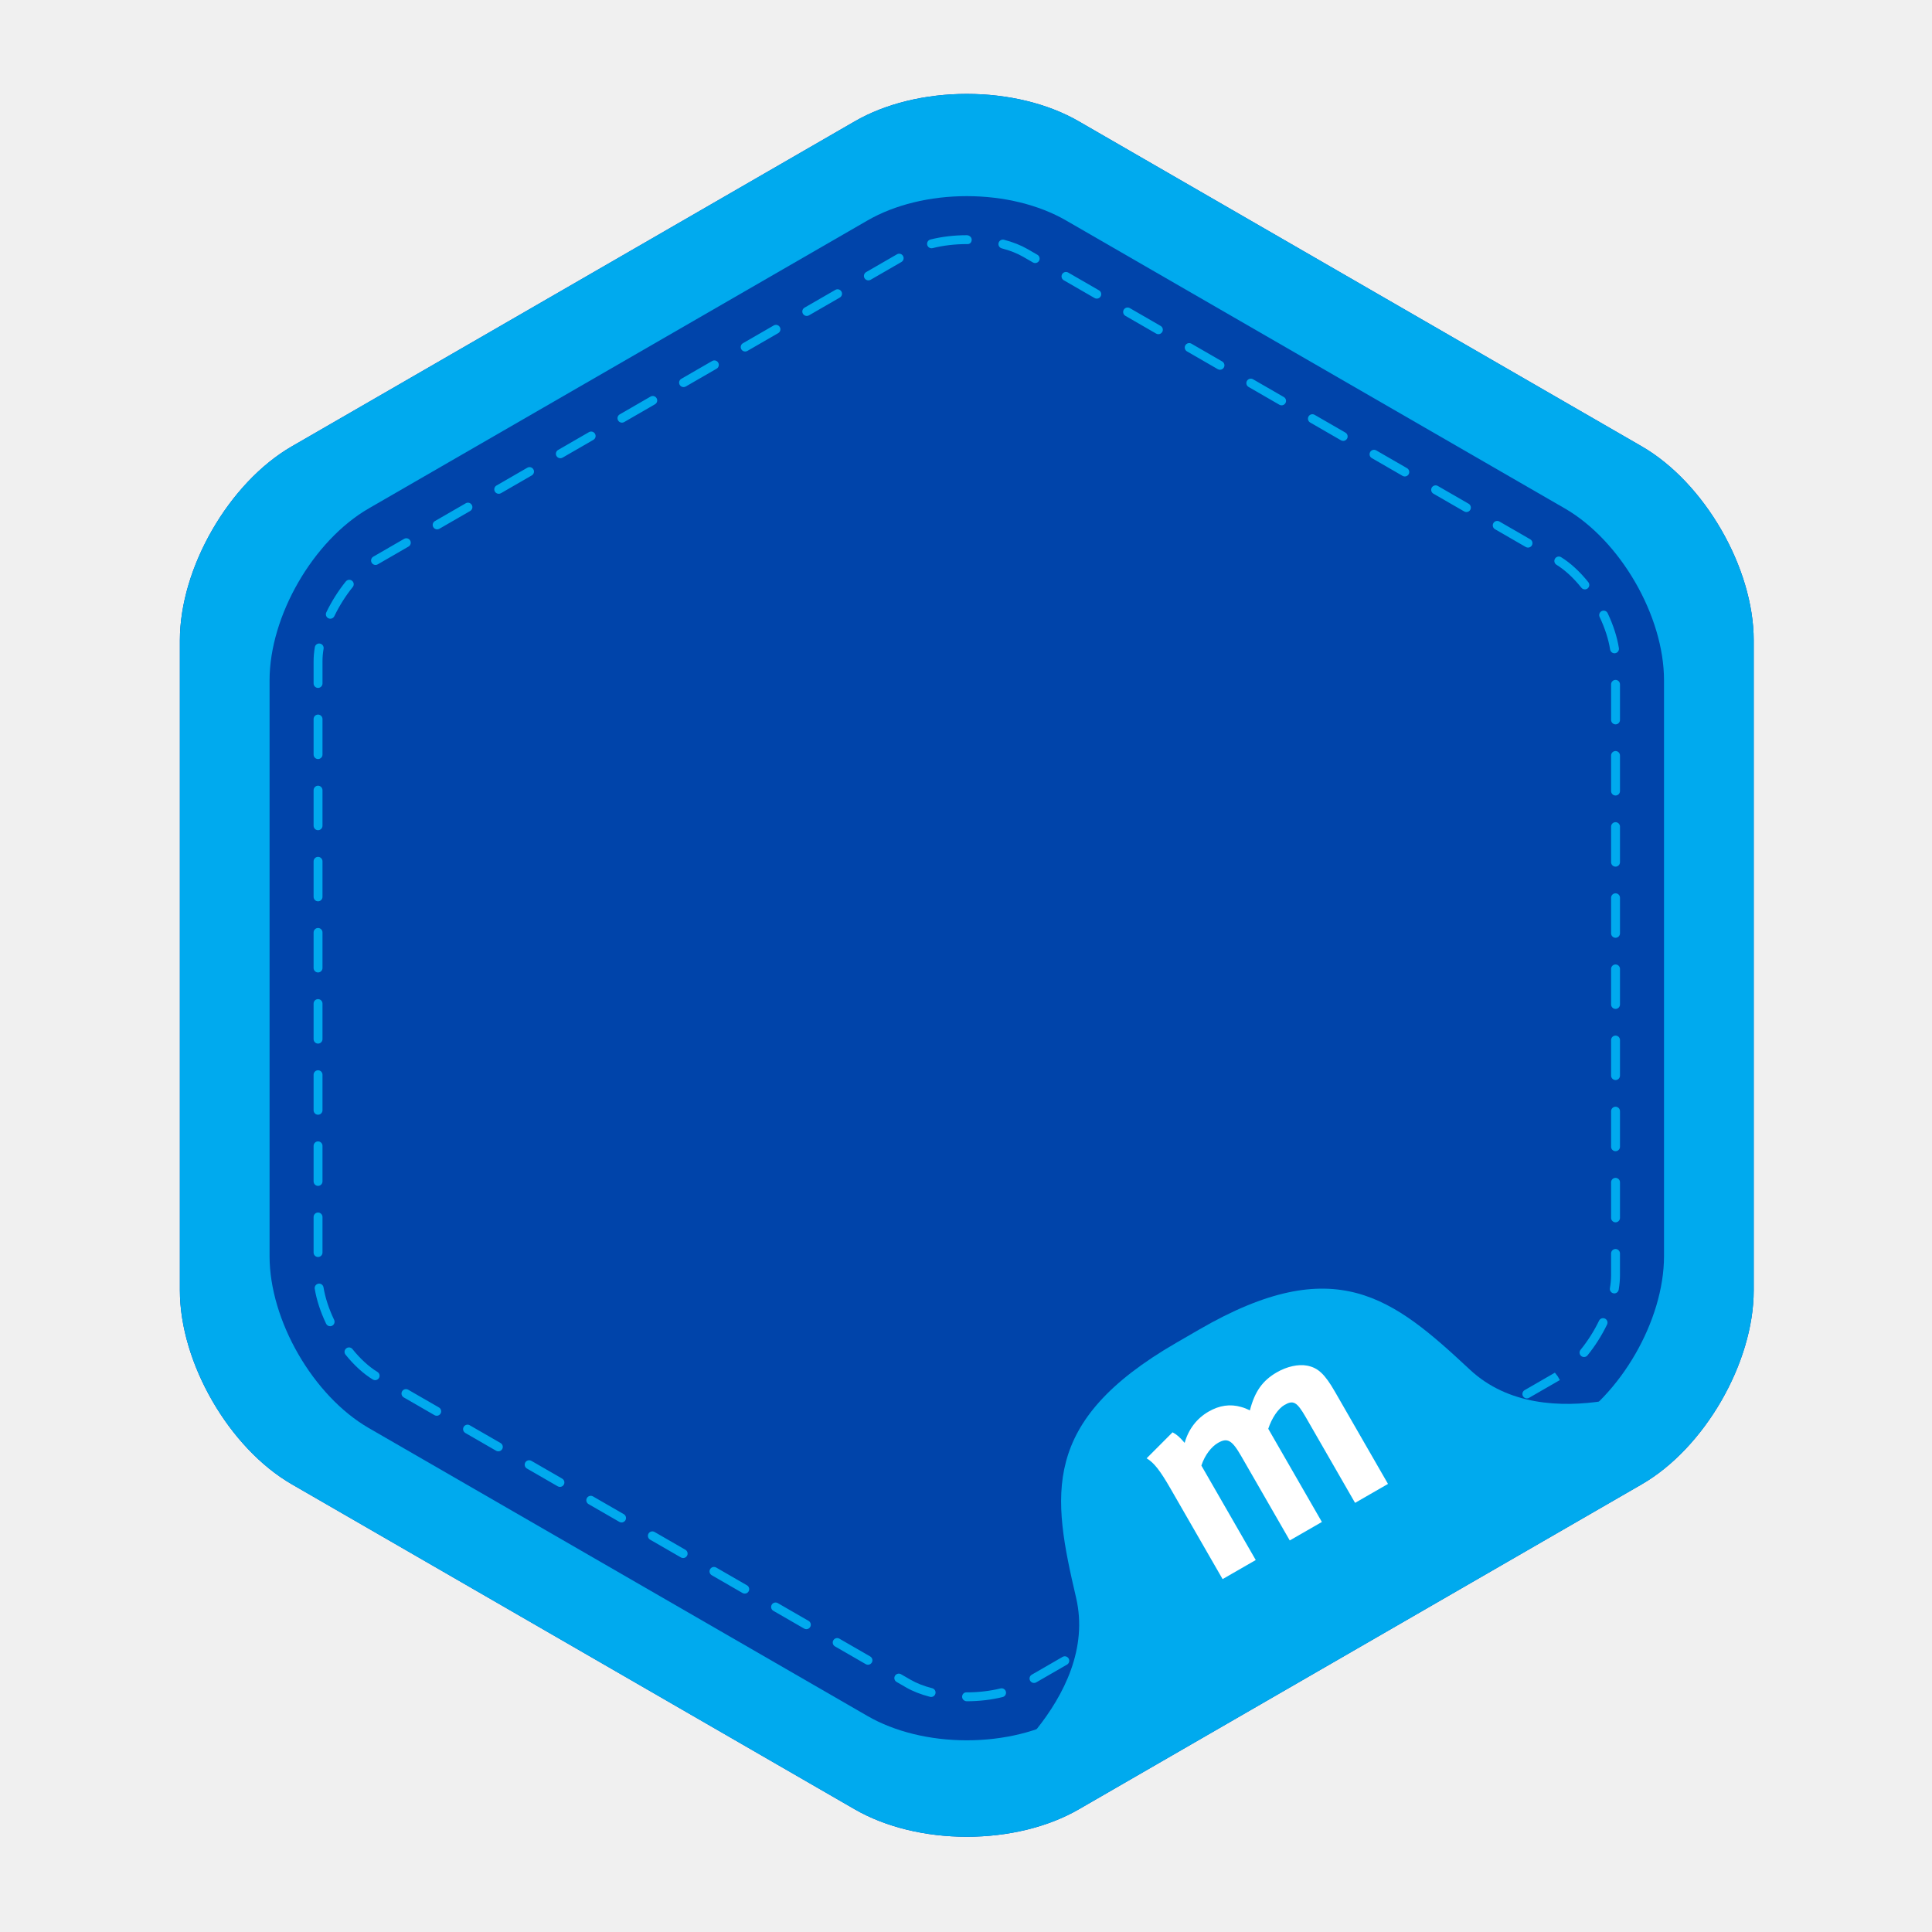
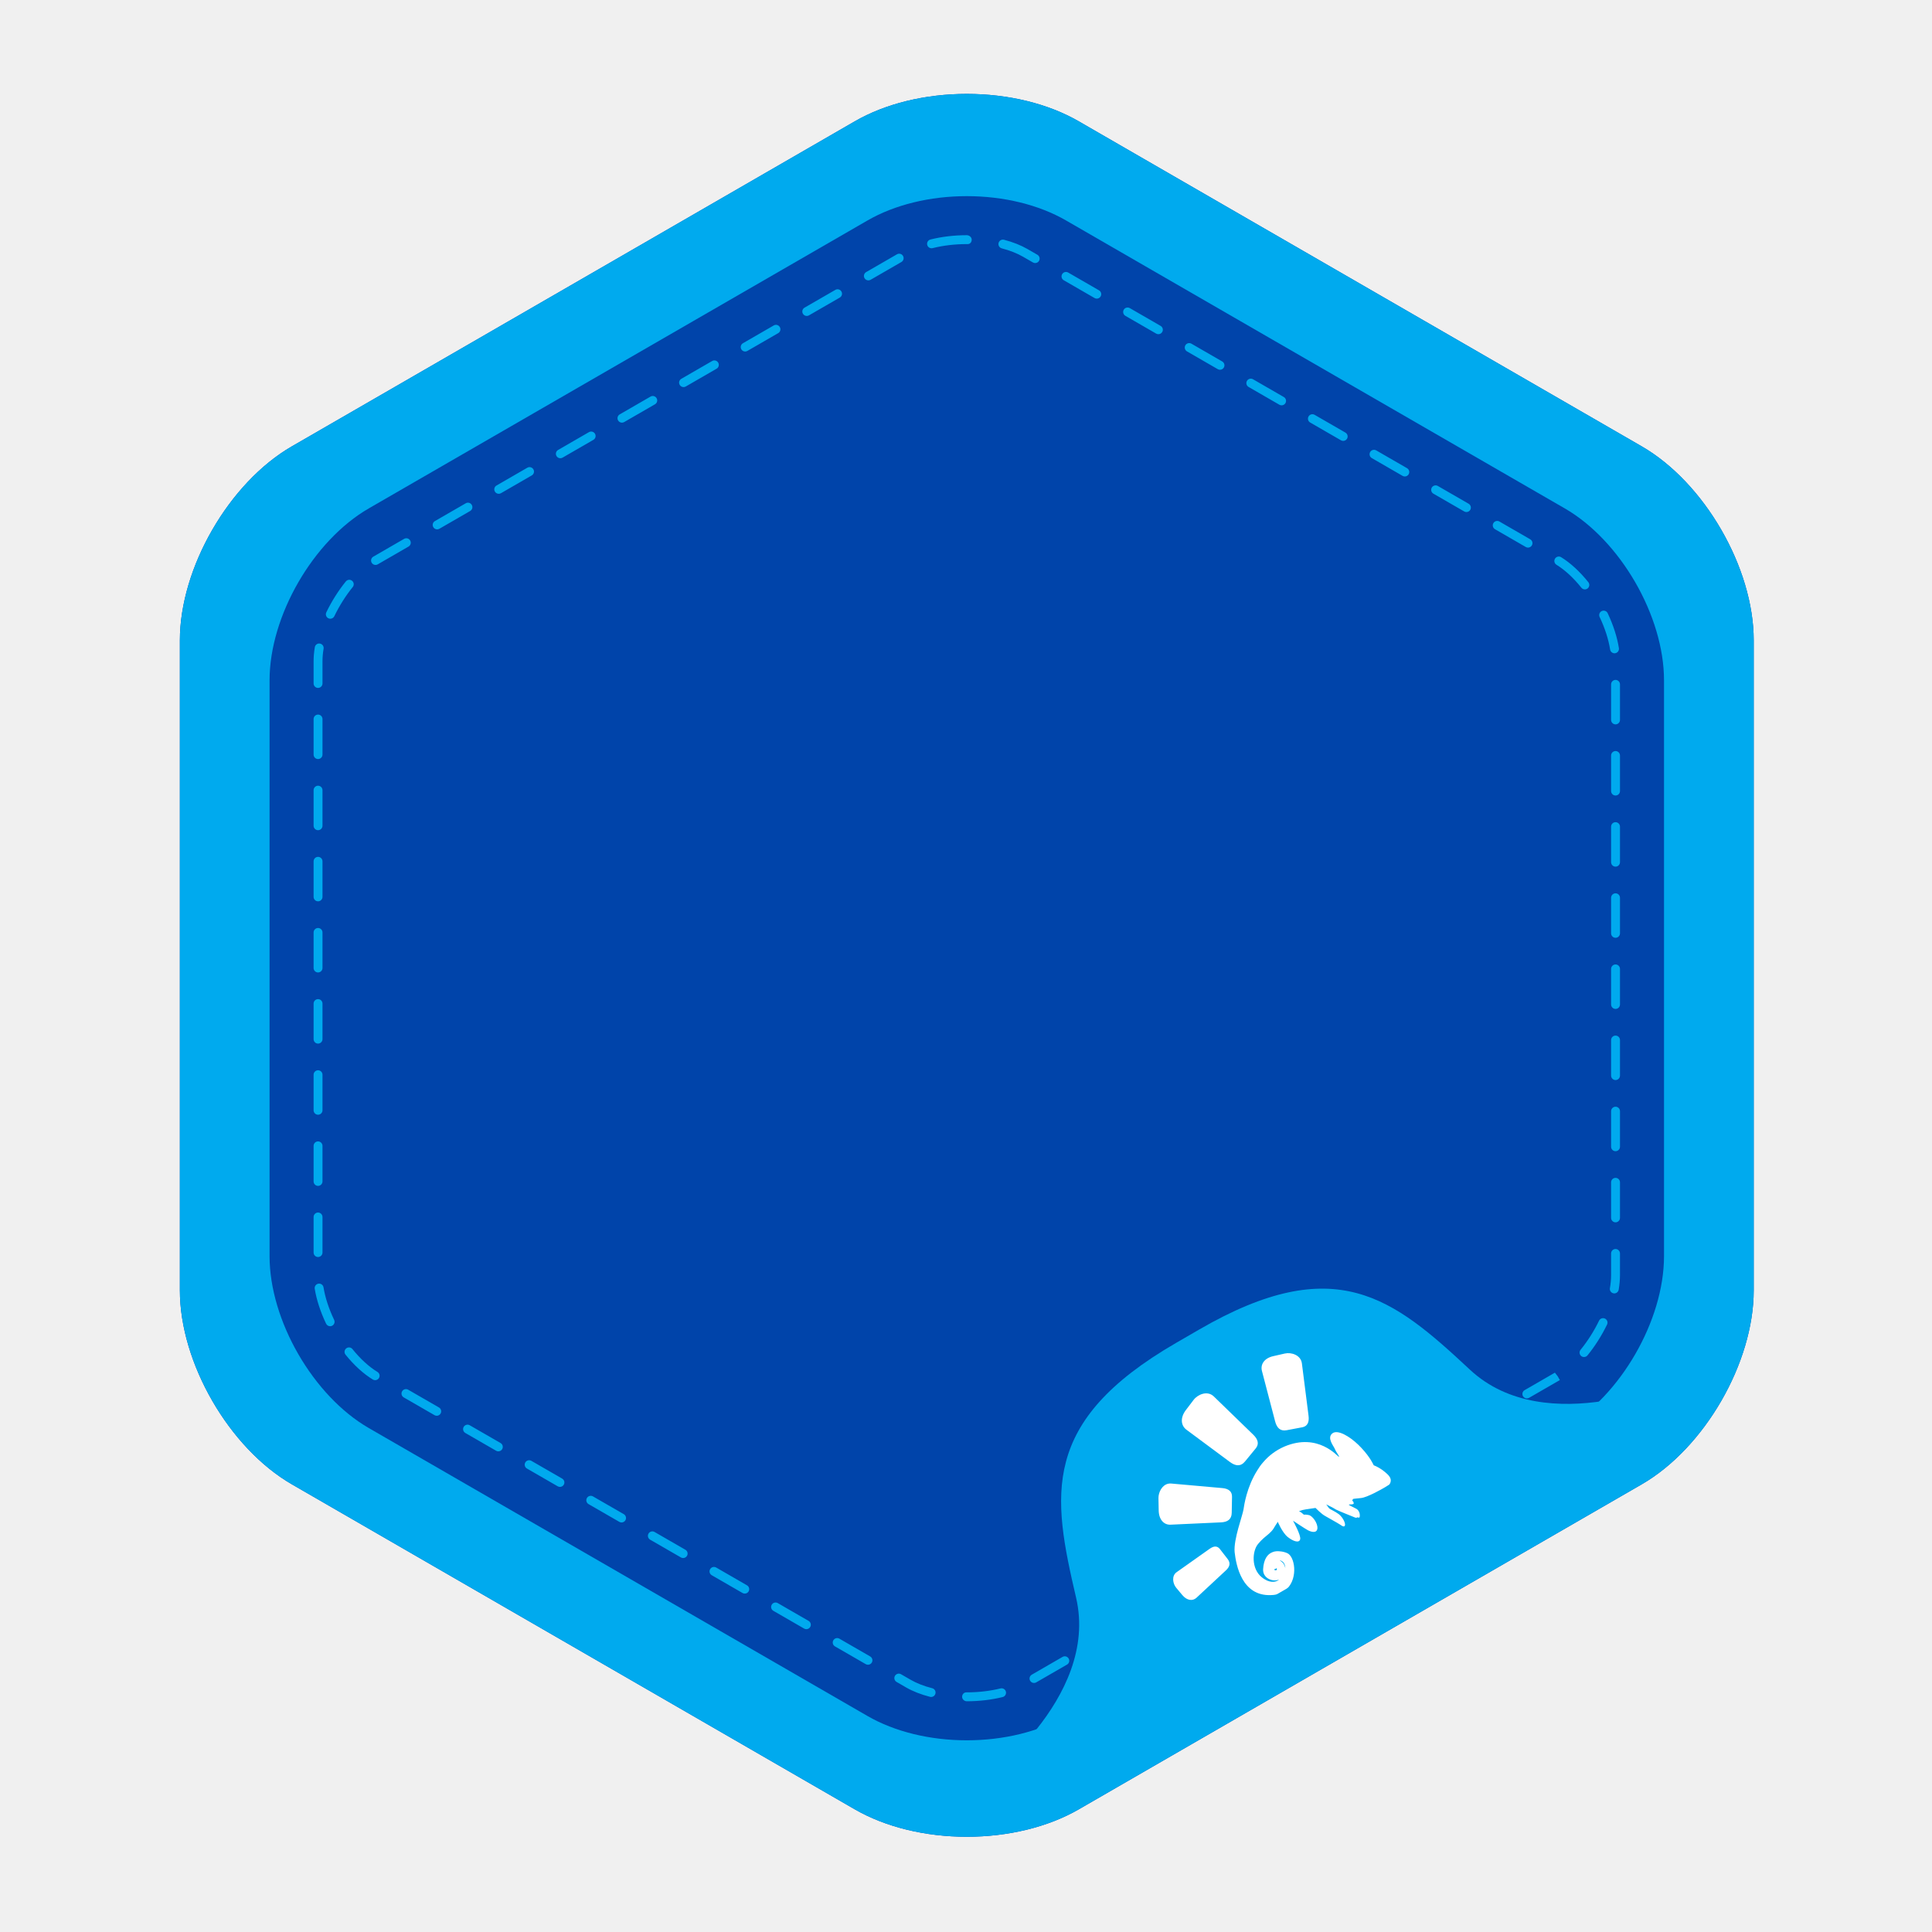
<svg xmlns="http://www.w3.org/2000/svg" xmlns:xlink="http://www.w3.org/1999/xlink" version="1.0" x="0px" y="0px" width="512px" height="512px" viewBox="15 5 200 220" xml:space="preserve">
  <defs>
    <style id="palette">
			
				.color-background { fill: #04A; }
				.color-stitching { fill: #0AE; }
				.color-border { fill: #0AE; }
				.color-detail { fill: #FFF; }
			
		</style>
    <path id="backgroundShape" d="M115.089,214.155c-4.736,0-9.265-1.109-12.754-3.123l-64.099-37.009            c-7.151-4.13-12.754-13.833-12.754-22.091V77.917c0-8.26,5.603-17.962,12.754-22.092            l64.099-37.009c3.489-2.014,8.018-3.122,12.754-3.122c4.737,0,9.268,1.108,12.753,3.122            l64.102,37.009c7.15,4.13,12.754,13.832,12.754,22.092            v74.016c0,8.258-5.604,17.961-12.754,22.091l-64.102,37.008            C124.357,213.045,119.826,214.155,115.089,214.155z" />
  </defs>
  <g id="background" class="color-background">
    <use xlink:href="#backgroundShape" />
  </g>
  <g id="mask" />
  <path id="stitching" class="color-stitching optional" title="Stitching" d="M115.089,198.725c-0.28,0-0.531-0.227-0.531-0.506c0-0.28,0.201-0.508,0.481-0.508h0.05           c1.333,0,2.661-0.154,3.841-0.447c0.271-0.066,0.545,0.098,0.613,0.369c0.067,0.271-0.098,0.546-0.369,0.613           C117.915,198.56,116.503,198.725,115.089,198.725z M111.029,198.237c-0.042,0-0.084-0.005-0.126-0.016           c-1.038-0.268-1.952-0.626-2.719-1.066l-1.09-0.631c-0.242-0.14-0.325-0.449-0.185-0.691c0.14-0.242,0.448-0.326,0.69-0.186           l1.091,0.629c0.686,0.396,1.515,0.721,2.464,0.965c0.27,0.069,0.434,0.346,0.363,0.616           C111.459,198.086,111.253,198.237,111.029,198.237z M122.744,196.642c-0.175,0-0.345-0.091-0.439-0.253           c-0.14-0.242-0.057-0.553,0.186-0.691l3.507-2.025c0.241-0.139,0.551-0.057,0.691,0.188c0.141,0.241,0.058,0.551-0.186,0.69           l-3.507,2.024C122.917,196.622,122.83,196.642,122.744,196.642z M103.838,194.567c-0.086,0-0.173-0.021-0.253-0.068l-3.507-2.023           c-0.242-0.141-0.325-0.449-0.186-0.691c0.141-0.242,0.45-0.326,0.691-0.186l3.507,2.023c0.242,0.142,0.326,0.449,0.187,0.692           C104.183,194.476,104.013,194.567,103.838,194.567z M129.76,192.593c-0.175,0-0.345-0.091-0.438-0.255           c-0.141-0.241-0.058-0.551,0.185-0.69l3.507-2.024c0.242-0.141,0.552-0.058,0.692,0.186c0.14,0.242,0.057,0.553-0.187,0.691           l-3.507,2.025C129.932,192.571,129.846,192.593,129.76,192.593z M96.823,190.517c-0.086,0-0.173-0.021-0.253-0.067l-3.508-2.024           c-0.241-0.14-0.324-0.449-0.186-0.69c0.14-0.244,0.45-0.328,0.692-0.188l3.507,2.025c0.242,0.141,0.325,0.449,0.186,0.691           C97.168,190.426,96.998,190.517,96.823,190.517z M136.776,188.542c-0.176,0-0.346-0.09-0.439-0.252           c-0.14-0.242-0.057-0.553,0.187-0.691l3.507-2.025c0.24-0.14,0.551-0.058,0.69,0.187c0.141,0.241,0.058,0.552-0.186,0.69           l-3.507,2.025C136.948,188.52,136.862,188.542,136.776,188.542z M89.808,186.465c-0.086,0-0.173-0.02-0.253-0.066l-3.507-2.025           c-0.242-0.139-0.325-0.448-0.185-0.69c0.14-0.243,0.449-0.325,0.69-0.187l3.507,2.025c0.242,0.141,0.325,0.449,0.187,0.691           C90.154,186.375,89.984,186.465,89.808,186.465z M143.79,184.493c-0.175,0-0.345-0.092-0.439-0.254           c-0.14-0.242-0.057-0.552,0.186-0.691l3.508-2.024c0.241-0.142,0.551-0.06,0.691,0.187c0.14,0.242,0.057,0.552-0.186,0.69           l-3.508,2.024C143.963,184.471,143.876,184.493,143.79,184.493z M82.793,182.417c-0.086,0-0.173-0.021-0.253-0.067l-3.508-2.024           c-0.242-0.141-0.325-0.449-0.187-0.691c0.14-0.242,0.45-0.326,0.692-0.186l3.508,2.024c0.242,0.14,0.325,0.448,0.187,0.69           C83.138,182.325,82.968,182.417,82.793,182.417z M150.805,180.442c-0.175,0-0.345-0.091-0.438-0.254           c-0.141-0.242-0.058-0.552,0.186-0.691l3.507-2.024c0.241-0.142,0.552-0.058,0.691,0.187c0.14,0.242,0.057,0.551-0.186,0.69           l-3.508,2.024C150.978,180.42,150.891,180.442,150.805,180.442z M75.779,178.366c-0.086,0-0.174-0.021-0.252-0.068l-3.509-2.023           c-0.241-0.141-0.324-0.449-0.186-0.691c0.14-0.242,0.45-0.326,0.692-0.186l3.508,2.023c0.242,0.142,0.325,0.449,0.186,0.691           C76.123,178.274,75.953,178.366,75.779,178.366z M157.821,176.392c-0.176,0-0.346-0.09-0.439-0.253           c-0.14-0.242-0.057-0.553,0.187-0.691l3.507-2.025c0.24-0.139,0.551-0.057,0.69,0.188c0.141,0.241,0.058,0.551-0.185,0.69           l-3.507,2.024C157.993,176.37,157.906,176.392,157.821,176.392z M68.762,174.315c-0.086,0-0.173-0.021-0.252-0.066l-3.508-2.025           c-0.242-0.141-0.325-0.449-0.186-0.691c0.139-0.242,0.448-0.324,0.691-0.186l3.508,2.025c0.242,0.14,0.325,0.449,0.187,0.69           C69.109,174.225,68.938,174.315,68.762,174.315z M164.835,172.342c-0.175,0-0.345-0.092-0.439-0.254           c-0.14-0.242-0.057-0.553,0.187-0.691l3.507-2.023c0.24-0.142,0.551-0.059,0.691,0.185c0.14,0.243,0.057,0.552-0.186,0.692           l-3.507,2.023C165.009,172.319,164.921,172.342,164.835,172.342z M61.747,170.266c-0.086,0-0.173-0.021-0.252-0.066l-3.508-2.025           c-0.242-0.141-0.326-0.449-0.187-0.691c0.141-0.242,0.45-0.326,0.692-0.186l3.508,2.023c0.242,0.141,0.325,0.45,0.186,0.692           C62.093,170.175,61.923,170.266,61.747,170.266z M171.85,168.292c-0.175,0-0.345-0.09-0.438-0.254           c-0.141-0.242-0.058-0.551,0.186-0.69l3.507-2.024c0.24-0.142,0.552-0.059,0.692,0.186c0.14,0.242,0.057,0.552-0.186,0.691           l-3.508,2.024C172.025,168.269,171.937,168.292,171.85,168.292z M54.733,166.215c-0.087,0-0.174-0.021-0.253-0.067l-3.507-2.024           c-0.241-0.141-0.326-0.449-0.186-0.691c0.14-0.243,0.449-0.324,0.691-0.186l3.508,2.024c0.241,0.14,0.324,0.449,0.185,0.69           C55.077,166.125,54.908,166.215,54.733,166.215z M178.866,164.241c-0.175,0-0.346-0.091-0.439-0.252           c-0.14-0.242-0.057-0.553,0.187-0.693l3.445-1.988l0.314,0.402l0.251,0.439l-3.505,2.023           C179.039,164.22,178.952,164.241,178.866,164.241z M47.718,162.163c-0.089,0-0.18-0.023-0.262-0.074           c-1.062-0.643-2.137-1.623-3.11-2.832c-0.176-0.217-0.142-0.535,0.076-0.711c0.218-0.178,0.537-0.143,0.712,0.076           c0.9,1.119,1.885,2.019,2.848,2.603c0.238,0.146,0.314,0.456,0.17,0.694C48.056,162.077,47.889,162.163,47.718,162.163z            M185.375,159.526c-0.113,0-0.227-0.037-0.32-0.113c-0.217-0.178-0.249-0.496-0.071-0.713c0.805-0.986,1.532-2.131,2.104-3.314           c0.123-0.251,0.424-0.355,0.676-0.235c0.252,0.123,0.357,0.425,0.235,0.677c-0.607,1.254-1.378,2.469-2.231,3.514           C185.667,159.463,185.521,159.526,185.375,159.526z M42.592,156.02c-0.188,0-0.37-0.105-0.458-0.288           c-0.643-1.346-1.09-2.721-1.295-3.978c-0.044-0.275,0.144-0.535,0.419-0.58c0.273-0.047,0.536,0.142,0.581,0.418           c0.189,1.162,0.606,2.441,1.209,3.701c0.121,0.254,0.014,0.556-0.238,0.677C42.74,156.004,42.665,156.02,42.592,156.02z            M188.824,152.282c-0.029,0-0.059-0.004-0.087-0.009c-0.276-0.048-0.461-0.31-0.414-0.585c0.089-0.512,0.134-1.005,0.134-1.466           v-2.49c0-0.28,0.227-0.507,0.506-0.507s0.506,0.227,0.506,0.507v2.49c0,0.519-0.05,1.067-0.146,1.638           C189.281,152.106,189.066,152.282,188.824,152.282z M41.216,148.137c-0.28,0-0.506-0.227-0.506-0.506v-4.051           c0-0.279,0.227-0.506,0.506-0.506s0.506,0.227,0.506,0.506v4.051C41.722,147.911,41.495,148.137,41.216,148.137z M188.964,144.188           c-0.28,0-0.506-0.227-0.506-0.507v-4.05c0-0.279,0.227-0.506,0.506-0.506s0.506,0.227,0.506,0.506v4.05           C189.47,143.961,189.243,144.188,188.964,144.188z M41.216,140.038c-0.28,0-0.506-0.228-0.506-0.508v-4.05           c0-0.28,0.227-0.507,0.506-0.507s0.506,0.227,0.506,0.507v4.05C41.722,139.81,41.495,140.038,41.216,140.038z M188.964,136.088           c-0.28,0-0.506-0.227-0.506-0.506v-4.051c0-0.279,0.227-0.507,0.506-0.507s0.506,0.228,0.506,0.507v4.051           C189.47,135.862,189.243,136.088,188.964,136.088z M41.216,131.936c-0.28,0-0.506-0.227-0.506-0.507v-4.05           c0-0.279,0.227-0.506,0.506-0.506s0.506,0.227,0.506,0.506v4.05C41.722,131.709,41.495,131.936,41.216,131.936z M188.964,127.987           c-0.28,0-0.506-0.227-0.506-0.506v-4.051c0-0.279,0.227-0.506,0.506-0.506s0.506,0.227,0.506,0.506v4.051           C189.47,127.761,189.243,127.987,188.964,127.987z M41.216,123.836c-0.28,0-0.506-0.228-0.506-0.506v-4.051           c0-0.279,0.227-0.507,0.506-0.507s0.506,0.228,0.506,0.507v4.051C41.722,123.609,41.495,123.836,41.216,123.836z M188.964,119.887           c-0.28,0-0.506-0.227-0.506-0.506v-4.051c0-0.279,0.227-0.506,0.506-0.506s0.506,0.227,0.506,0.506v4.051           C189.47,119.661,189.243,119.887,188.964,119.887z M41.216,115.735c-0.28,0-0.506-0.227-0.506-0.506v-4.051           c0-0.279,0.227-0.506,0.506-0.506s0.506,0.227,0.506,0.506v4.051C41.722,115.509,41.495,115.735,41.216,115.735z M188.964,111.787           c-0.28,0-0.506-0.227-0.506-0.507v-4.05c0-0.28,0.227-0.507,0.506-0.507s0.506,0.227,0.506,0.507v4.05           C189.47,111.56,189.243,111.787,188.964,111.787z M41.216,107.635c-0.28,0-0.506-0.226-0.506-0.506v-4.05           c0-0.28,0.227-0.507,0.506-0.507s0.506,0.227,0.506,0.507v4.05C41.722,107.409,41.495,107.635,41.216,107.635z M188.964,103.686           c-0.28,0-0.506-0.227-0.506-0.507v-4.05c0-0.28,0.227-0.506,0.506-0.506s0.506,0.226,0.506,0.506v4.05           C189.47,103.46,189.243,103.686,188.964,103.686z M41.216,99.535c-0.28,0-0.506-0.227-0.506-0.507v-4.05           c0-0.28,0.227-0.507,0.506-0.507s0.506,0.227,0.506,0.507v4.05C41.722,99.308,41.495,99.535,41.216,99.535z M188.964,95.586           c-0.28,0-0.506-0.227-0.506-0.507v-4.05c0-0.279,0.227-0.506,0.506-0.506s0.506,0.227,0.506,0.506v4.05           C189.47,95.359,189.243,95.586,188.964,95.586z M41.216,91.434c-0.28,0-0.506-0.227-0.506-0.507v-4.05           c0-0.28,0.227-0.506,0.506-0.506s0.506,0.226,0.506,0.506v4.05C41.722,91.208,41.495,91.434,41.216,91.434z M188.964,87.485           c-0.28,0-0.506-0.227-0.506-0.506v-4.051c0-0.279,0.227-0.506,0.506-0.506s0.506,0.227,0.506,0.506v4.051           C189.47,87.259,189.243,87.485,188.964,87.485z M41.216,83.334c-0.28,0-0.506-0.227-0.506-0.506v-2.543           c0-0.502,0.047-1.034,0.139-1.584c0.046-0.276,0.304-0.468,0.583-0.416c0.275,0.046,0.461,0.307,0.416,0.582           c-0.083,0.495-0.125,0.973-0.125,1.418v2.543C41.722,83.107,41.495,83.334,41.216,83.334z M188.847,79.391           c-0.244,0-0.46-0.178-0.5-0.427c-0.182-1.161-0.595-2.442-1.194-3.706c-0.12-0.253-0.013-0.555,0.24-0.675           c0.247-0.119,0.555-0.013,0.675,0.24c0.64,1.351,1.083,2.728,1.279,3.982c0.044,0.276-0.145,0.536-0.421,0.579           C188.901,79.389,188.873,79.391,188.847,79.391z M42.614,75.455c-0.074,0-0.148-0.016-0.22-0.05           c-0.252-0.121-0.357-0.424-0.236-0.676c0.603-1.254,1.372-2.471,2.222-3.52c0.176-0.217,0.495-0.251,0.712-0.074           c0.217,0.176,0.25,0.495,0.074,0.712c-0.801,0.988-1.525,2.137-2.095,3.32C42.983,75.35,42.801,75.455,42.614,75.455z            M185.471,72.115c-0.147,0-0.295-0.065-0.396-0.189c-0.896-1.12-1.876-2.024-2.837-2.616c-0.238-0.146-0.312-0.459-0.166-0.696           c0.146-0.238,0.458-0.312,0.695-0.166c1.06,0.652,2.131,1.637,3.098,2.846c0.174,0.218,0.14,0.536-0.079,0.712           C185.695,72.079,185.582,72.115,185.471,72.115z M47.762,69.331c-0.172,0-0.34-0.088-0.435-0.246           c-0.144-0.24-0.065-0.551,0.175-0.694l3.513-2.03c0.241-0.14,0.553-0.058,0.691,0.186c0.14,0.242,0.057,0.552-0.186,0.691           l-3.5,2.022C47.942,69.308,47.851,69.331,47.762,69.331z M178.999,67.356c-0.086,0-0.173-0.021-0.253-0.067l-3.508-2.025           c-0.242-0.14-0.325-0.449-0.186-0.691c0.14-0.242,0.449-0.326,0.691-0.186l3.508,2.025c0.242,0.14,0.325,0.449,0.186,0.691           C179.344,67.266,179.174,67.356,178.999,67.356z M54.778,65.28c-0.176,0-0.346-0.091-0.439-0.254           c-0.14-0.242-0.057-0.551,0.187-0.691l3.507-2.024c0.24-0.141,0.551-0.058,0.69,0.185c0.141,0.242,0.058,0.552-0.185,0.692           l-3.507,2.024C54.95,65.259,54.865,65.28,54.778,65.28z M171.985,63.307c-0.086,0-0.174-0.022-0.253-0.068l-3.509-2.024           c-0.241-0.141-0.324-0.45-0.185-0.692c0.14-0.241,0.449-0.326,0.69-0.185l3.509,2.024c0.241,0.14,0.324,0.45,0.186,0.692           C172.328,63.216,172.158,63.307,171.985,63.307z M61.792,61.229c-0.175,0-0.345-0.09-0.439-0.253           c-0.14-0.242-0.057-0.552,0.187-0.691l3.507-2.025c0.241-0.141,0.551-0.058,0.692,0.186c0.14,0.242,0.057,0.552-0.187,0.691           l-3.507,2.025C61.966,61.208,61.879,61.229,61.792,61.229z M164.969,59.256c-0.086,0-0.173-0.021-0.253-0.067l-3.507-2.025           c-0.242-0.14-0.325-0.449-0.186-0.691c0.14-0.243,0.449-0.325,0.691-0.186l3.507,2.025c0.242,0.14,0.325,0.449,0.187,0.691           C165.313,59.166,165.143,59.256,164.969,59.256z M68.807,57.18c-0.175,0-0.345-0.091-0.438-0.253           c-0.141-0.242-0.058-0.552,0.186-0.692l3.508-2.025c0.241-0.141,0.552-0.058,0.692,0.186c0.14,0.242,0.057,0.552-0.186,0.691           l-3.509,2.026C68.98,57.158,68.893,57.18,68.807,57.18z M157.953,55.206c-0.086,0-0.173-0.021-0.253-0.068l-3.507-2.024           c-0.242-0.14-0.325-0.449-0.187-0.691c0.14-0.243,0.45-0.326,0.692-0.186l3.507,2.024c0.242,0.141,0.325,0.45,0.186,0.692           C158.298,55.115,158.128,55.206,157.953,55.206z M75.823,53.129c-0.175,0-0.346-0.091-0.439-0.253           c-0.14-0.242-0.057-0.552,0.186-0.691l3.508-2.025c0.241-0.141,0.551-0.057,0.691,0.186c0.141,0.242,0.058,0.552-0.186,0.691           l-3.508,2.025C75.995,53.107,75.908,53.129,75.823,53.129z M150.938,51.155c-0.086,0-0.173-0.021-0.253-0.067l-3.507-2.025           c-0.242-0.14-0.325-0.449-0.186-0.691s0.45-0.326,0.691-0.186l3.508,2.025c0.241,0.14,0.324,0.449,0.186,0.691           C151.283,51.065,151.114,51.155,150.938,51.155z M82.838,49.079c-0.175,0-0.345-0.091-0.438-0.254           c-0.141-0.242-0.058-0.552,0.186-0.691l3.507-2.025c0.24-0.14,0.551-0.057,0.692,0.186c0.14,0.242,0.057,0.552-0.187,0.692           l-3.507,2.024C83.011,49.057,82.924,49.079,82.838,49.079z M143.923,47.105c-0.086,0-0.173-0.021-0.252-0.067l-3.507-2.025           c-0.242-0.14-0.325-0.449-0.187-0.691c0.141-0.243,0.45-0.325,0.692-0.186l3.507,2.025c0.242,0.14,0.325,0.449,0.186,0.691           C144.268,47.015,144.098,47.105,143.923,47.105z M89.853,45.028c-0.175,0-0.345-0.09-0.438-0.253           c-0.14-0.242-0.057-0.552,0.185-0.691l3.508-2.025c0.239-0.141,0.552-0.058,0.691,0.186c0.14,0.242,0.057,0.552-0.186,0.691           l-3.508,2.025C90.027,45.007,89.939,45.028,89.853,45.028z M136.908,43.056c-0.086,0-0.173-0.022-0.252-0.068l-3.507-2.024           c-0.242-0.141-0.325-0.45-0.187-0.692c0.139-0.242,0.449-0.325,0.692-0.186l3.507,2.025c0.242,0.141,0.325,0.449,0.185,0.691           C137.253,42.965,137.083,43.056,136.908,43.056z M96.868,40.978c-0.175,0-0.345-0.091-0.439-0.253           c-0.14-0.242-0.057-0.552,0.186-0.692l3.507-2.024c0.241-0.141,0.551-0.059,0.691,0.185c0.141,0.243,0.058,0.552-0.186,0.692           L97.12,40.91C97.041,40.956,96.954,40.978,96.868,40.978z M129.892,39.005c-0.086,0-0.173-0.021-0.252-0.067l-3.507-2.025           c-0.242-0.14-0.326-0.449-0.186-0.691c0.14-0.243,0.448-0.325,0.691-0.186l3.507,2.025c0.242,0.14,0.325,0.449,0.186,0.691           C130.239,38.915,130.069,39.005,129.892,39.005z M103.883,36.928c-0.175,0-0.345-0.091-0.438-0.253           c-0.141-0.242-0.058-0.552,0.186-0.692l3.507-2.024c0.241-0.141,0.552-0.059,0.691,0.186c0.14,0.242,0.057,0.552-0.187,0.691           l-3.507,2.025C104.056,36.906,103.969,36.928,103.883,36.928z M122.877,34.955c-0.086,0-0.173-0.021-0.252-0.068l-1.137-0.656           c-0.673-0.389-1.486-0.708-2.415-0.95c-0.271-0.071-0.434-0.348-0.362-0.618s0.347-0.432,0.618-0.362           c1.016,0.266,1.913,0.62,2.665,1.054l1.137,0.656c0.242,0.141,0.325,0.45,0.186,0.692           C123.222,34.864,123.053,34.955,122.877,34.955z M111.076,33.27c-0.228,0-0.434-0.152-0.491-0.382           c-0.068-0.271,0.096-0.547,0.367-0.615c1.271-0.321,2.703-0.491,4.137-0.491c0.28,0,0.56,0.227,0.56,0.507           c0,0.279-0.175,0.506-0.454,0.506h-0.112c-1.345,0-2.689,0.159-3.881,0.46C111.159,33.266,111.117,33.27,111.076,33.27z" />
  <g id="glyph" />
  <g id="tab" class="optional" title="Chamilo Tab">
    <path class="color-border" d="M123.457,203.577l65.297-37.799l-0.824-1.423l-0.294,0.17           c-4.923,0.761-10.909,0.496-15.256-3.56c-8.746-8.156-15.314-13.549-30.813-4.577c-0.522,0.302-2.136,1.235-2.657,1.538           c-15.499,8.972-14.094,17.354-11.375,29c1.351,5.789-1.401,11.111-4.511,15.003l-0.39,0.226L123.457,203.577z" />
-     <path class="color-detail" d="M138.521,168.101c0.485,0.249,0.804,0.537,1.377,1.201c0.439-1.56,1.383-2.789,2.735-3.567            c1.222-0.703,2.453-0.884,3.695-0.521c0.326,0.084,0.678,0.23,1,0.387c0.555-2.161,1.45-3.402,3.07-4.335            c1.153-0.664,2.445-0.948,3.443-0.759c1.249,0.242,2.012,0.955,3.173,2.974l6.04,10.495l-3.75,2.158l-5.606-9.744            c-1.018-1.766-1.422-1.986-2.428-1.408c-0.721,0.414-1.45,1.488-1.851,2.717l6.106,10.61l-3.659,2.104l-5.527-9.604            c-1.06-1.843-1.576-2.12-2.648-1.503c-0.714,0.41-1.489,1.35-1.888,2.58l6.19,10.757l-3.774,2.172l-5.925-10.296            c-1.227-2.131-1.903-2.969-2.725-3.459L138.521,168.101z" />
+     <path class="color-detail" d="m 151.314,159.126 -1.34,0.305 c -1.021,0.233 -1.465,0.949 -1.275,1.679 l 1.502,5.747 c 0.191,0.73 0.583,1.141 1.308,1.005 l 1.781,-0.335 c 0.574,-0.108 0.812,-0.558 0.717,-1.306 l -0.758,-5.967 c -0.122,-0.96 -1.215,-1.292 -1.935,-1.128 z m -9.341,4.588 c -0.425,0.108 -0.817,0.38 -1.054,0.691 l -0.882,1.161 c -0.672,0.884 -0.565,1.771 0.065,2.238 l 4.958,3.68 c 0.63,0.467 1.217,0.537 1.713,-0.067 l 1.218,-1.483 c 0.393,-0.478 0.291,-1.008 -0.273,-1.555 l -4.502,-4.365 c -0.362,-0.351 -0.819,-0.409 -1.243,-0.302 z m 15.038,4.379 c -0.11,0.019 -0.209,0.06 -0.293,0.127 -0.67,0.531 0.194,1.491 0.298,1.809 0.129,0.335 0.553,0.84 0.446,0.86 -0.131,0.002 -2.33,-2.797 -6.201,-1.17 -0.996,0.434 -1.801,1.058 -2.413,1.78 -0.274,0.299 -0.496,0.633 -0.698,0.963 -1.184,1.886 -1.479,3.94 -1.546,4.402 -0.106,0.717 -1.156,3.431 -1.013,4.887 0.168,1.474 0.812,5.016 4.13,4.886 0.394,-0.007 0.756,-0.075 1.062,-0.201 0.306,-0.125 0.578,-0.311 0.779,-0.528 1.281,-1.252 0.879,-3.738 -0.018,-4.064 -0.262,-0.108 -0.517,-0.172 -0.784,-0.189 -0.292,-0.035 -0.598,-0.023 -0.862,0.094 -0.574,0.22 -0.994,0.794 -1.065,1.931 -0.054,0.999 0.995,1.431 1.662,1.238 0.042,-0.008 0.107,-0.02 0.145,-0.05 0,0 -0.035,0.052 -0.133,0.115 -0.281,0.143 -0.922,0.353 -1.828,-0.378 -1.219,-0.984 -1.091,-2.985 -0.427,-3.784 0.428,-0.53 0.871,-0.861 1.251,-1.18 0.188,-0.17 0.355,-0.336 0.492,-0.542 0.086,-0.128 0.149,-0.253 0.218,-0.355 0.206,-0.308 0.288,-0.458 0.288,-0.458 0,0 0.521,1.25 1.141,1.74 0.62,0.49 1.301,0.72 1.411,0.251 0.113,-0.448 -0.817,-2.115 -0.817,-2.115 0,0 1.309,0.877 1.676,1.078 0.368,0.201 1.045,0.409 1.105,-0.209 0.038,-0.614 -0.576,-1.42 -0.965,-1.504 -0.369,-0.086 -0.581,-0.049 -0.581,-0.049 0,0 -0.266,-0.243 -0.388,-0.309 -0.144,-0.062 -0.165,-0.059 -0.165,-0.059 0,0 0.17,-0.144 0.769,-0.234 0.62,-0.094 1.112,-0.165 1.112,-0.165 0,0 0.709,0.721 1.098,0.918 0.372,0.222 1.326,0.739 1.677,0.965 0.329,0.23 0.524,0.328 0.584,0.073 0.042,-0.254 -0.228,-0.856 -0.696,-1.24 -0.485,-0.358 -0.955,-0.516 -1.144,-0.705 -0.176,-0.236 -0.297,-0.416 -0.297,-0.416 0,0 0.895,0.438 1.123,0.597 0.245,0.134 1.815,0.76 2.077,0.868 0.266,0.13 0.352,4.7e-4 0.352,4.7e-4 0,0 0.194,0.099 0.242,-1e-4 0.047,-0.099 0.106,-0.717 -0.404,-0.981 -0.537,-0.281 -0.846,-0.403 -0.812,-0.454 0.012,-0.047 0.509,0.017 0.548,-0.125 0.022,-0.117 -0.074,-0.278 -0.146,-0.31 -0.055,-0.057 0.091,-0.219 0.091,-0.219 0,0 0.17,-0.031 0.883,-0.098 0.713,-0.067 2.361,-1.006 2.697,-1.204 0.336,-0.198 0.51,-0.321 0.51,-0.321 0,0 0.193,-0.148 0.187,-0.529 -7.5e-4,-0.021 -0.008,-0.043 -0.012,-0.064 l -0.012,-0.065 c -0.087,-0.343 -0.503,-0.691 -0.963,-1.032 -0.532,-0.372 -0.956,-0.517 -0.956,-0.517 0,0 -0.363,-0.876 -1.407,-1.983 -0.895,-0.972 -2.238,-1.911 -3.009,-1.775 z m -18.974,5.858 c -0.729,0.148 -1.135,1.004 -1.122,1.658 l 0.028,1.391 c 0.02,1.06 0.613,1.652 1.344,1.618 l 5.759,-0.265 c 0.731,-0.034 1.2,-0.335 1.213,-1.082 l 0.033,-1.833 c 0.01,-0.591 -0.372,-0.922 -1.101,-0.987 l -5.821,-0.518 c -0.117,-0.013 -0.228,-0.003 -0.332,0.018 z m 5.063,7.217 c -0.108,0.041 -0.221,0.103 -0.339,0.186 l -3.775,2.672 c -0.607,0.43 -0.429,1.322 -0.052,1.772 l 0.702,0.839 c 0.535,0.639 1.186,0.696 1.611,0.301 l 3.351,-3.118 c 0.426,-0.396 0.56,-0.823 0.2,-1.287 l -0.885,-1.139 c -0.214,-0.275 -0.489,-0.349 -0.813,-0.227 z m 7.608,1.486 c 0,0 0.115,0.021 0.267,0.128 0.072,0.032 0.147,0.085 0.21,0.186 0.177,0.236 0.174,0.573 0.174,0.573 0,0 -0.099,-0.407 -0.288,-0.596 -0.025,-0.017 -0.051,-0.036 -0.076,-0.055 -0.16,-0.15 -0.286,-0.237 -0.286,-0.237 z m -0.355,0.934 c 0.031,0.003 0.054,0.032 0.047,0.112 -0.009,0.09 -0.068,0.103 -0.111,0.111 -0.106,0.02 -0.204,-0.03 -0.186,-0.167 0.055,0.057 0.097,0.049 0.153,-0.006 0.028,-0.028 0.067,-0.052 0.098,-0.049 z" />
  </g>
  <path id="outerRing" class="color-border" d="M191.944,55.825l-64.102-37.009c-3.485-2.014-8.016-3.122-12.753-3.122           c-4.736,0-9.265,1.108-12.754,3.122L38.237,55.825c-7.151,4.13-12.754,13.832-12.754,22.092v74.015           c0,8.258,5.603,17.961,12.754,22.091l64.099,37.009c3.489,2.014,8.018,3.123,12.754,3.123c4.737,0,9.268-1.109,12.753-3.123           l64.102-37.008c7.15-4.13,12.754-13.833,12.754-22.091V77.917C204.698,69.657,199.094,59.955,191.944,55.825z M194.484,148.043           c0,7.316-4.965,15.914-11.301,19.572l-56.794,32.791c-3.09,1.783-7.103,2.766-11.3,2.766s-8.21-0.981-11.3-2.766l-56.793-32.791           c-6.336-3.658-11.3-12.256-11.3-19.572V82.465c0-7.317,4.964-15.914,11.3-19.573l56.793-32.79c3.09-1.783,7.103-2.767,11.3-2.767           s8.21,0.983,11.3,2.767l56.794,32.79c6.336,3.659,11.301,12.256,11.301,19.573V148.043z" />
  <radialGradient id="glossGradient" cx="115" cy="-160" r="400" gradientUnits="userSpaceOnUse">
    <stop offset="0.50" style="stop-color: #FFF; stop-opacity: 0.1;" />
    <stop offset="0.75" style="stop-color: #FFF; stop-opacity: 1.0;" />
    <stop offset="0.75" style="stop-color: #FFF; stop-opacity: 0.0;" />
  </radialGradient>
  <g id="gloss" class="optional" title="Glossy Overlay" display="none">
    <use xlink:href="#backgroundShape" style="fill: url(#glossGradient); opacity: 0.1;" />
  </g>
</svg>
